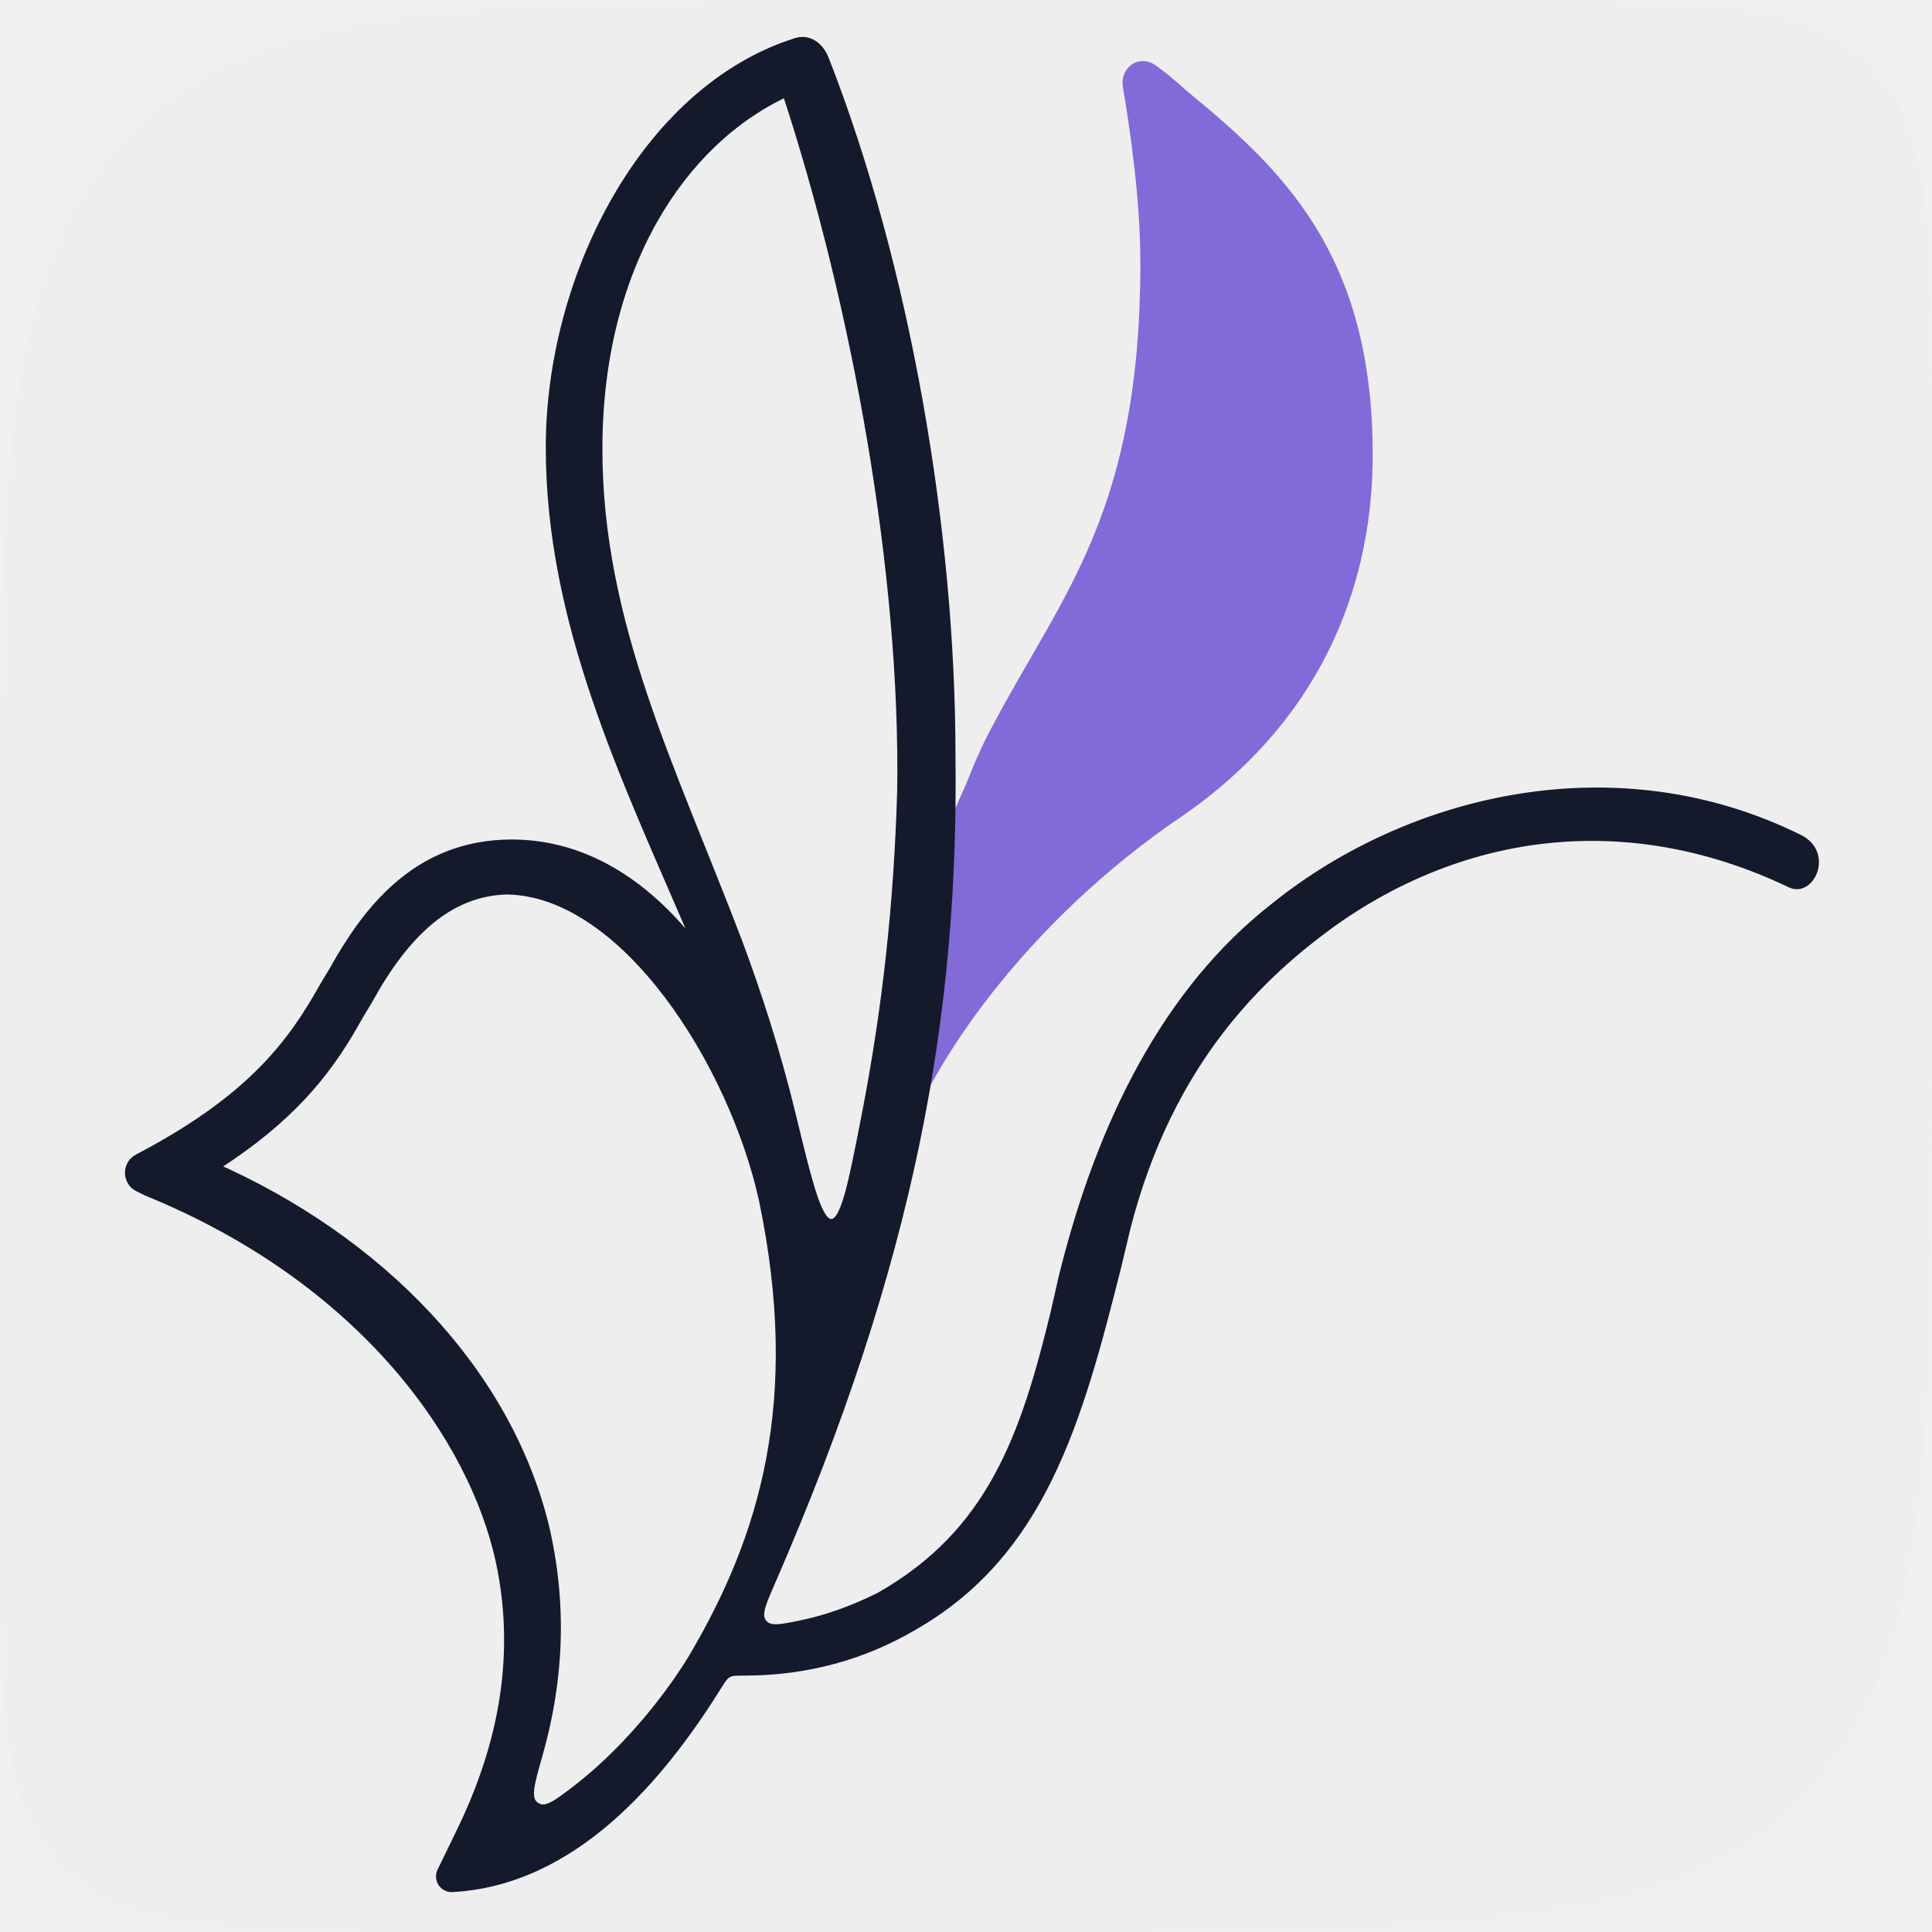
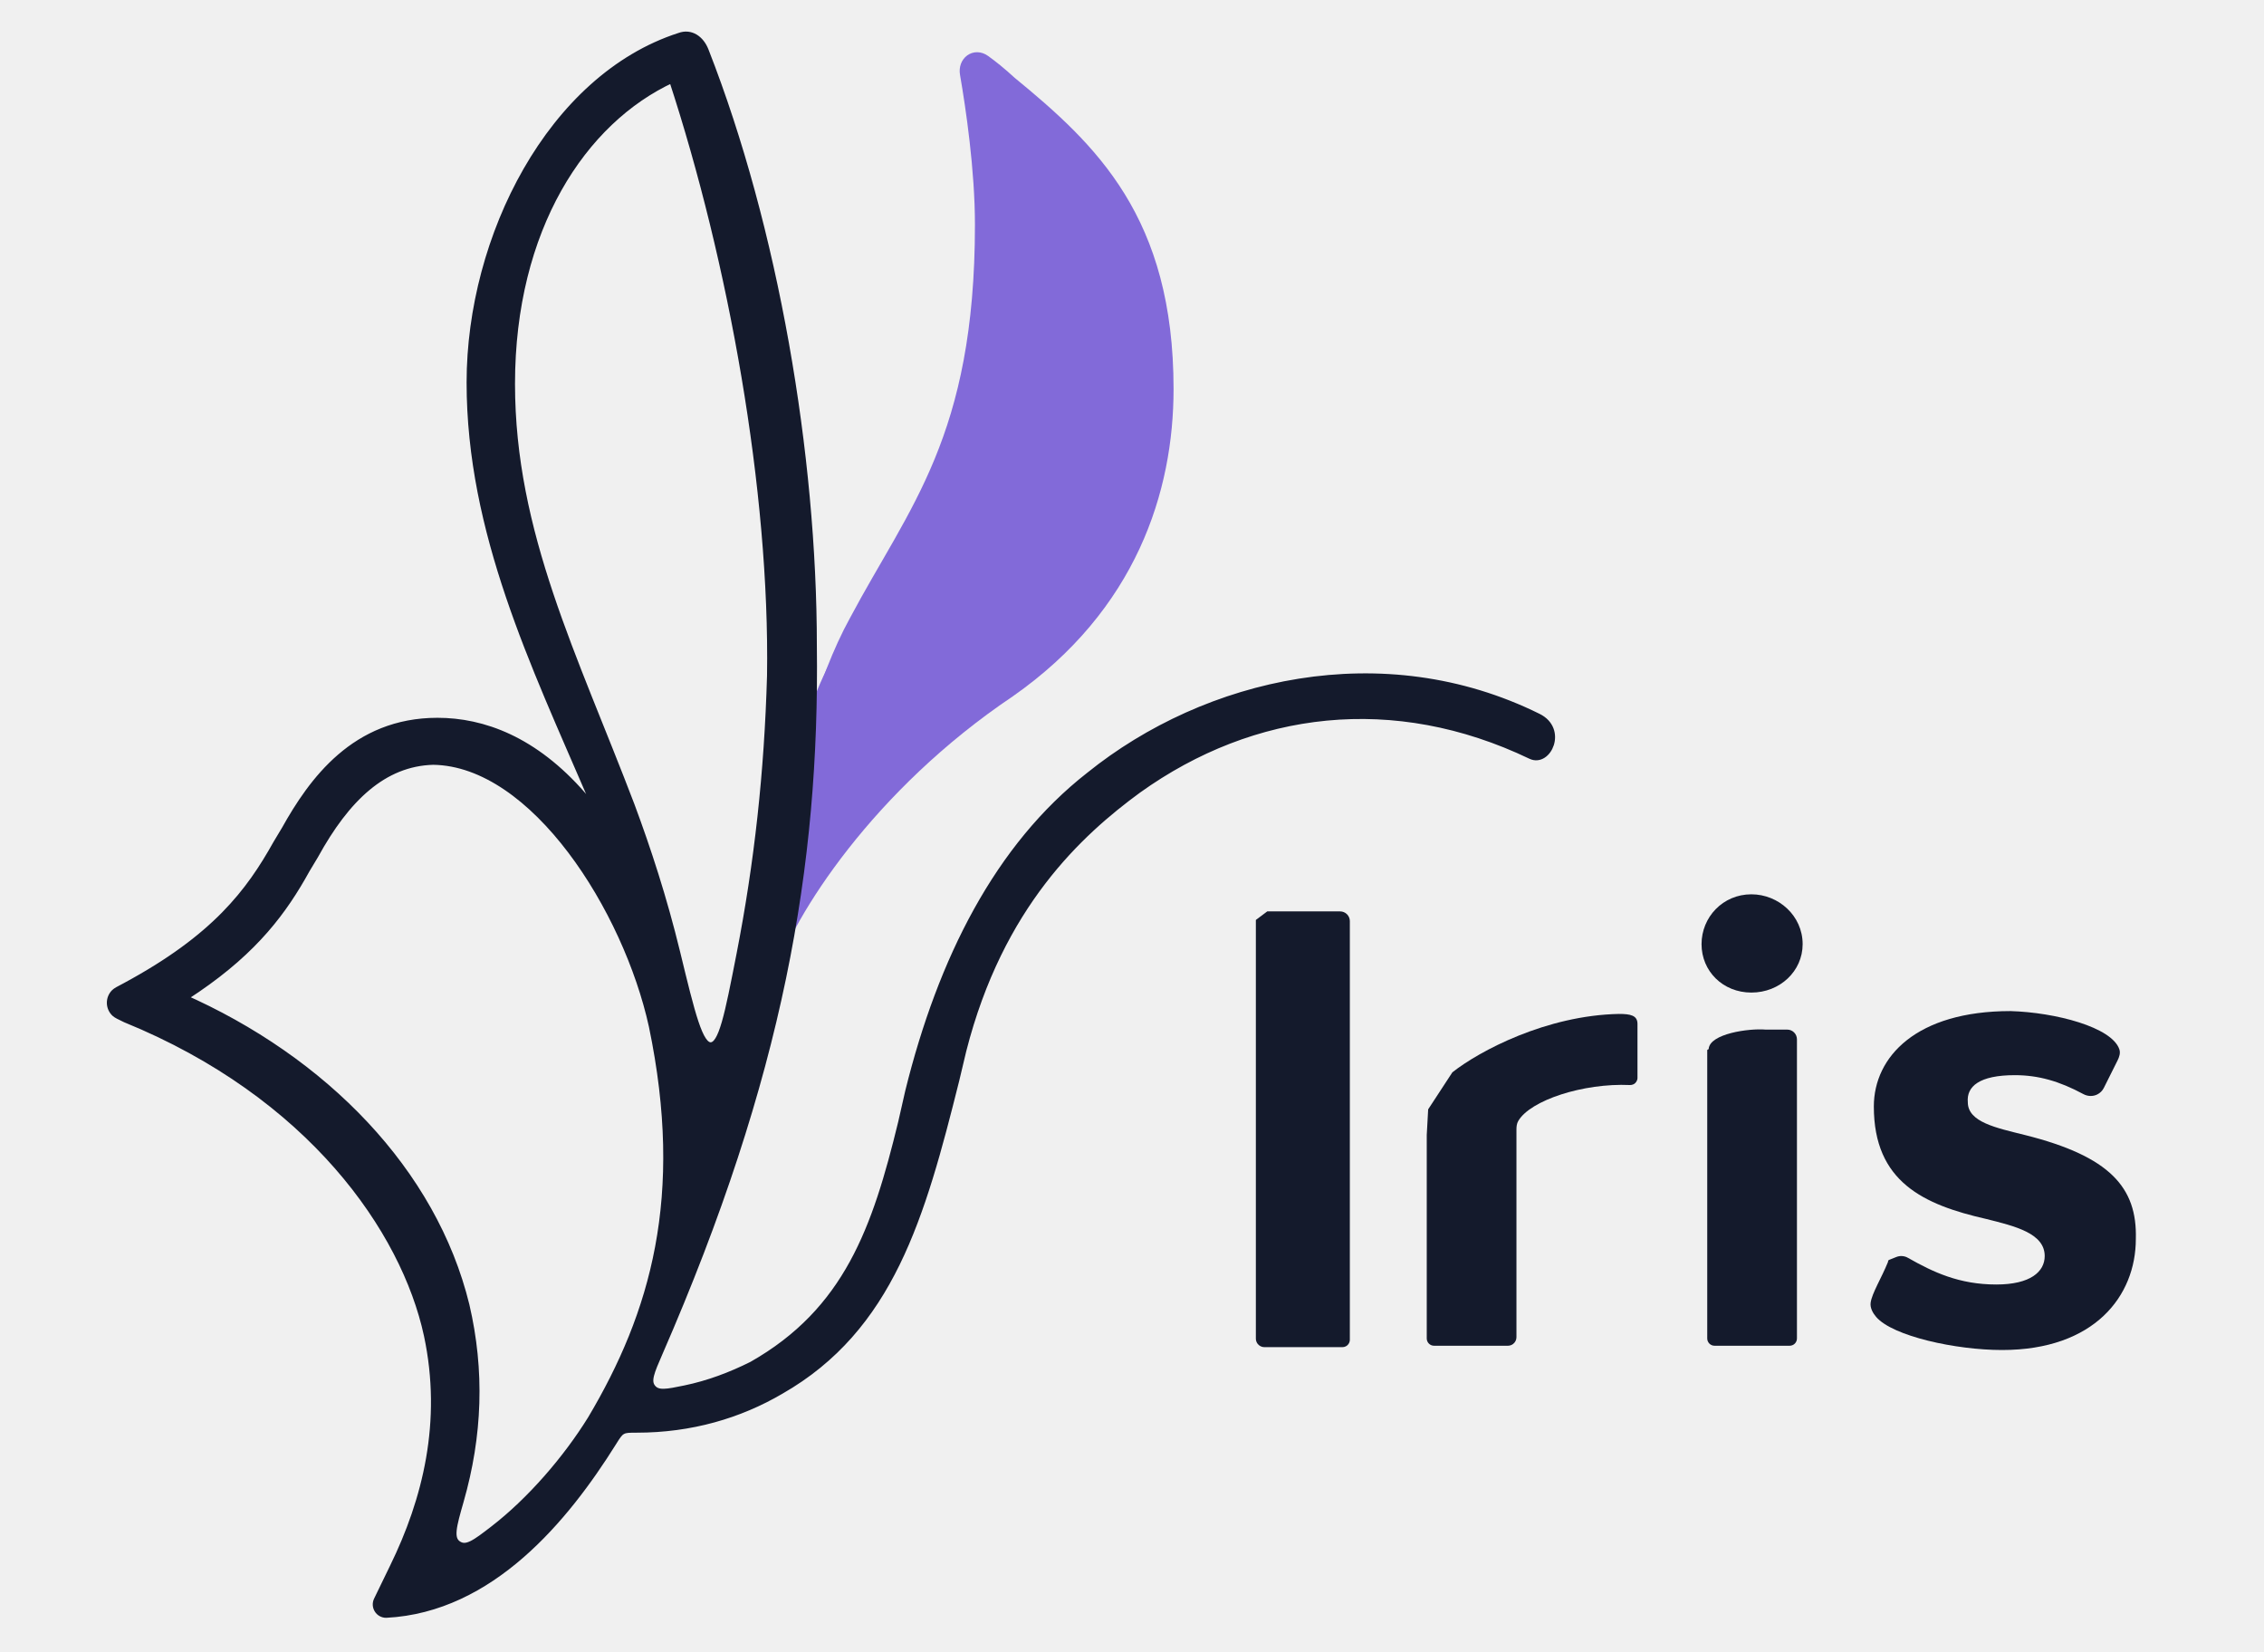
- <svg xmlns="http://www.w3.org/2000/svg" width="116" height="116" viewBox="0 0 116 116" fill="none">
-   <path d="M0 54C0 28.544 0 15.816 7.908 7.908C15.816 0 28.544 0 54 0H90C102.257 0 108.385 0 112.192 3.808C116 7.615 116 13.743 116 26V62C116 87.456 116 100.184 108.092 108.092C100.184 116 87.456 116 62 116H26C13.743 116 7.615 116 3.808 112.192C0 108.385 0 102.257 0 90V54Z" fill="#EEEEEE" />
-   <mask id="mask0_127_107" style="mask-type:luminance" maskUnits="userSpaceOnUse" x="0" y="0" width="116" height="116">
+ <svg xmlns="http://www.w3.org/2000/svg" width="159" height="116" viewBox="0 0 159 116" fill="none">
+   <mask id="mask0_127_4" style="mask-type:luminance" maskUnits="userSpaceOnUse" x="0" y="0" width="116" height="116">
    <path d="M115.821 0H0V115.821H115.821V0Z" fill="white" />
  </mask>
-   <g mask="url(#mask0_127_107)">
+   <g mask="url(#mask0_127_4)">
    <path d="M51.919 72.455C53.386 69.581 53.916 51.564 60.084 43.693C60.122 43.645 60.155 43.595 60.184 43.541C64.294 35.831 68.97 30.744 68.97 15.784C68.97 11.885 68.32 7.516 67.914 5.169C67.782 4.408 68.469 3.883 69.097 4.332C69.593 4.686 70.207 5.174 70.932 5.841C76.621 10.514 81.919 15.455 81.919 27.317C81.919 34.376 79.368 42.529 70.834 48.494C60.977 55.12 55.295 64.009 53.884 68.409C53.869 68.456 53.851 68.501 53.829 68.546L51.919 72.455Z" fill="#826AD9" />
    <path d="M51.919 72.455C53.391 69.572 55.5 52 60.141 43.622C64.261 35.867 68.97 30.797 68.97 15.784C68.97 11.885 68.32 7.516 67.914 5.169C67.782 4.408 68.469 3.883 69.097 4.332C69.593 4.686 70.207 5.174 70.932 5.841C76.621 10.514 81.919 15.455 81.919 27.317C81.919 34.376 79.368 42.529 70.834 48.494C60.977 55.12 55.295 64.009 53.884 68.409C53.869 68.456 53.851 68.501 53.829 68.546L51.919 72.455Z" stroke="#826AD9" />
    <path d="M107.519 53.055C97.918 48.455 88.019 49.655 79.918 55.455C75.819 58.455 70.219 63.555 67.618 73.755L67.118 75.855C64.719 85.455 62.519 93.255 54.819 97.655C51.919 99.355 48.519 100.355 44.718 100.355C44.201 100.355 43.942 100.355 43.726 100.467C43.708 100.476 43.692 100.485 43.675 100.495C43.466 100.619 43.325 100.843 43.045 101.292C39.706 106.629 34.482 112.978 27.119 113.355C26.61 113.355 26.276 112.823 26.498 112.365L27.619 110.055C29.919 105.355 31.319 99.855 30.019 93.755C28.419 86.355 21.819 76.855 8.819 71.555C8.396 71.353 8.185 71.252 8.073 71.148C7.659 70.762 7.647 70.109 8.048 69.709C8.157 69.6 8.364 69.492 8.779 69.276L8.819 69.255C15.118 65.855 17.519 62.655 19.419 59.255L20.019 58.255C21.919 54.855 24.919 50.655 30.718 50.655C33.919 50.655 37.519 51.955 40.919 55.855L41.134 56.143C41.279 56.335 41.582 56.187 41.519 55.955C37.519 46.655 33.019 37.355 33.019 26.855C33.019 16.655 38.718 5.455 47.718 2.555C48.519 2.255 49.207 2.761 49.519 3.555C54.419 16.055 57.118 31.955 57.118 45.355C57.309 60.812 54.769 75.54 46.284 95.013C45.711 96.328 45.425 96.985 45.808 97.457C46.191 97.93 46.828 97.798 48.103 97.535C49.752 97.195 51.324 96.602 52.819 95.855C59.519 92.055 61.519 86.255 63.319 78.855L63.819 76.655C66.118 67.355 70.118 59.455 76.519 54.455C84.719 47.855 97.118 44.955 108.019 50.355C109.819 51.247 108.696 53.619 107.519 53.055ZM12.618 70.09C12.618 70.026 12.684 69.984 12.742 70.009C22.781 74.42 30.428 82.294 32.718 91.655C33.794 96.263 33.63 100.811 32.319 105.391C31.814 107.158 31.561 108.041 32.16 108.448C32.759 108.854 33.392 108.366 34.658 107.39C37.251 105.39 39.785 102.456 41.519 99.655C45.919 92.255 48.319 84.055 45.819 72.055C44.019 63.855 37.519 53.555 30.419 53.455C26.919 53.555 24.319 56.055 22.119 60.055L21.519 61.055C19.919 63.955 17.919 66.655 13.819 69.455L12.756 70.164C12.697 70.203 12.618 70.161 12.618 70.09ZM47.218 5.555C40.919 8.455 35.919 16.055 35.919 26.955C35.919 37.455 40.319 46.055 44.319 56.555C45.46 59.616 46.602 63.108 47.52 66.891C48.582 71.27 49.113 73.459 49.918 73.441C50.722 73.423 51.137 71.299 51.967 67.052C53.235 60.561 53.925 54.215 54.118 47.455C54.319 34.455 51.419 18.355 47.218 5.555C47.319 5.555 47.319 5.555 47.218 5.555Z" fill="#141A2C" />
    <path d="M47.218 5.555C40.919 8.455 35.919 16.055 35.919 26.955C35.919 37.455 40.319 46.055 44.319 56.555C45.46 59.616 46.602 63.108 47.52 66.891C48.582 71.27 49.113 73.459 49.918 73.441C50.722 73.423 51.137 71.299 51.967 67.052C53.235 60.561 53.925 54.215 54.118 47.455C54.319 34.455 51.419 18.355 47.218 5.555ZM47.218 5.555C47.319 5.555 47.319 5.555 47.218 5.555ZM107.519 53.055C97.918 48.455 88.019 49.655 79.918 55.455C75.819 58.455 70.219 63.555 67.618 73.755L67.118 75.855C64.719 85.455 62.519 93.255 54.819 97.655C51.919 99.355 48.519 100.355 44.718 100.355C44.201 100.355 43.942 100.355 43.726 100.467C43.708 100.476 43.692 100.485 43.675 100.495C43.466 100.619 43.325 100.843 43.045 101.292C39.706 106.629 34.482 112.978 27.119 113.355C26.61 113.355 26.276 112.823 26.498 112.365L27.619 110.055C29.919 105.355 31.319 99.855 30.019 93.755C28.419 86.355 21.819 76.855 8.819 71.555C8.396 71.353 8.185 71.252 8.073 71.148C7.659 70.762 7.647 70.109 8.048 69.709C8.157 69.6 8.364 69.492 8.779 69.276L8.819 69.255C15.118 65.855 17.519 62.655 19.419 59.255L20.019 58.255C21.919 54.855 24.919 50.655 30.718 50.655C33.919 50.655 37.519 51.955 40.919 55.855L41.134 56.143C41.279 56.335 41.582 56.187 41.519 55.955C37.519 46.655 33.019 37.355 33.019 26.855C33.019 16.655 38.718 5.455 47.718 2.555C48.519 2.255 49.207 2.761 49.519 3.555C54.419 16.055 57.118 31.955 57.118 45.355C57.309 60.812 54.769 75.54 46.284 95.013C45.711 96.328 45.425 96.985 45.808 97.457C46.191 97.93 46.828 97.798 48.103 97.535C49.752 97.195 51.324 96.602 52.819 95.855C59.519 92.055 61.519 86.255 63.319 78.855L63.819 76.655C66.118 67.355 70.118 59.455 76.519 54.455C84.719 47.855 97.118 44.955 108.019 50.355C109.819 51.247 108.696 53.619 107.519 53.055ZM32.718 91.655C30.428 82.294 22.781 74.42 12.742 70.009C12.684 69.984 12.618 70.026 12.618 70.09C12.618 70.161 12.697 70.203 12.756 70.164L13.819 69.455C17.919 66.655 19.919 63.955 21.519 61.055L22.119 60.055C24.319 56.055 26.919 53.555 30.419 53.455C37.519 53.555 44.019 63.855 45.819 72.055C48.319 84.055 45.919 92.255 41.519 99.655C39.785 102.456 37.251 105.39 34.658 107.39C33.392 108.366 32.759 108.854 32.16 108.448C31.561 108.041 31.814 107.158 32.319 105.391C33.63 100.811 33.794 96.263 32.718 91.655Z" stroke="#141A2C" stroke-width="0.5" />
  </g>
+   <path d="M88.999 64H94.116C94.297 64 94.471 64.072 94.599 64.2C94.727 64.328 94.799 64.502 94.799 64.683V94.076C94.799 94.275 94.687 94.456 94.51 94.545C94.437 94.581 94.357 94.6 94.276 94.6H88.799C88.61 94.6 88.433 94.511 88.319 94.36C88.241 94.256 88.199 94.13 88.199 94V64.6" fill="#141A2C" />
+   <path d="M102 75.3C103.9 73.8 108.6 71.3 113.7 71.2C114.5 71.2 115 71.3 115 71.9V75.688C115 75.879 114.892 76.054 114.721 76.14C114.642 76.179 114.554 76.197 114.466 76.193C111.202 76.045 107.466 77.262 106.624 78.722C106.523 78.897 106.5 79.103 106.5 79.305V93.9C106.5 94.089 106.411 94.267 106.26 94.38C106.156 94.458 106.03 94.5 105.9 94.5H100.712C100.576 94.5 100.446 94.446 100.35 94.35C100.254 94.254 100.2 94.124 100.2 93.988V79.7L100.3 77.9" fill="#141A2C" />
+   <path d="M119.499 66.3C119.499 64.4 120.999 62.8 122.999 62.8C124.899 62.8 126.599 64.3 126.599 66.3C126.599 68.2 124.999 69.7 122.999 69.7C120.999 69.7 119.499 68.2 119.499 66.3ZM119.949 73.7C119.977 73.7 119.999 73.677 120.001 73.649C120.085 72.588 122.818 72.201 123.999 72.3H125.516C125.697 72.3 125.871 72.372 125.999 72.5C126.127 72.628 126.199 72.802 126.199 72.983V93.988C126.199 94.124 126.145 94.254 126.049 94.35C125.953 94.446 125.823 94.5 125.687 94.5H120.411C120.275 94.5 120.145 94.446 120.049 94.35C119.953 94.254 119.899 94.124 119.899 93.988V73.75C119.899 73.722 119.921 73.7 119.949 73.7Z" fill="#141A2C" />
+   <path d="M132.599 88.578C132.599 88.531 132.628 88.489 132.671 88.471L133.181 88.267C133.445 88.162 133.742 88.184 133.989 88.324C135.763 89.332 137.591 90.2 140.199 90.2C142.599 90.2 143.599 89.3 143.599 88.2C143.599 86.6 141.499 86.1 139.499 85.6C135.099 84.6 131.599 83 131.599 77.7C131.599 74.2 134.599 71 141.199 71C144.335 71.092 148.323 72.121 148.844 73.692C148.929 73.952 148.836 74.226 148.714 74.47L147.752 76.394C147.653 76.593 147.492 76.754 147.293 76.853C146.985 77.007 146.62 76.994 146.316 76.83C144.623 75.918 143.144 75.5 141.499 75.5C138.999 75.5 138.099 76.3 138.199 77.4C138.199 78.8 140.199 79.2 142.199 79.7C148.199 81.2 150.099 83.4 149.999 87C149.999 91 147.099 94.8 140.599 94.8C137.369 94.8 132.931 93.834 131.764 92.48C131.528 92.205 131.325 91.84 131.374 91.481C131.465 90.811 132.138 89.745 132.591 88.621C132.596 88.607 132.599 88.593 132.599 88.578Z" fill="#141A2C" />
</svg>
